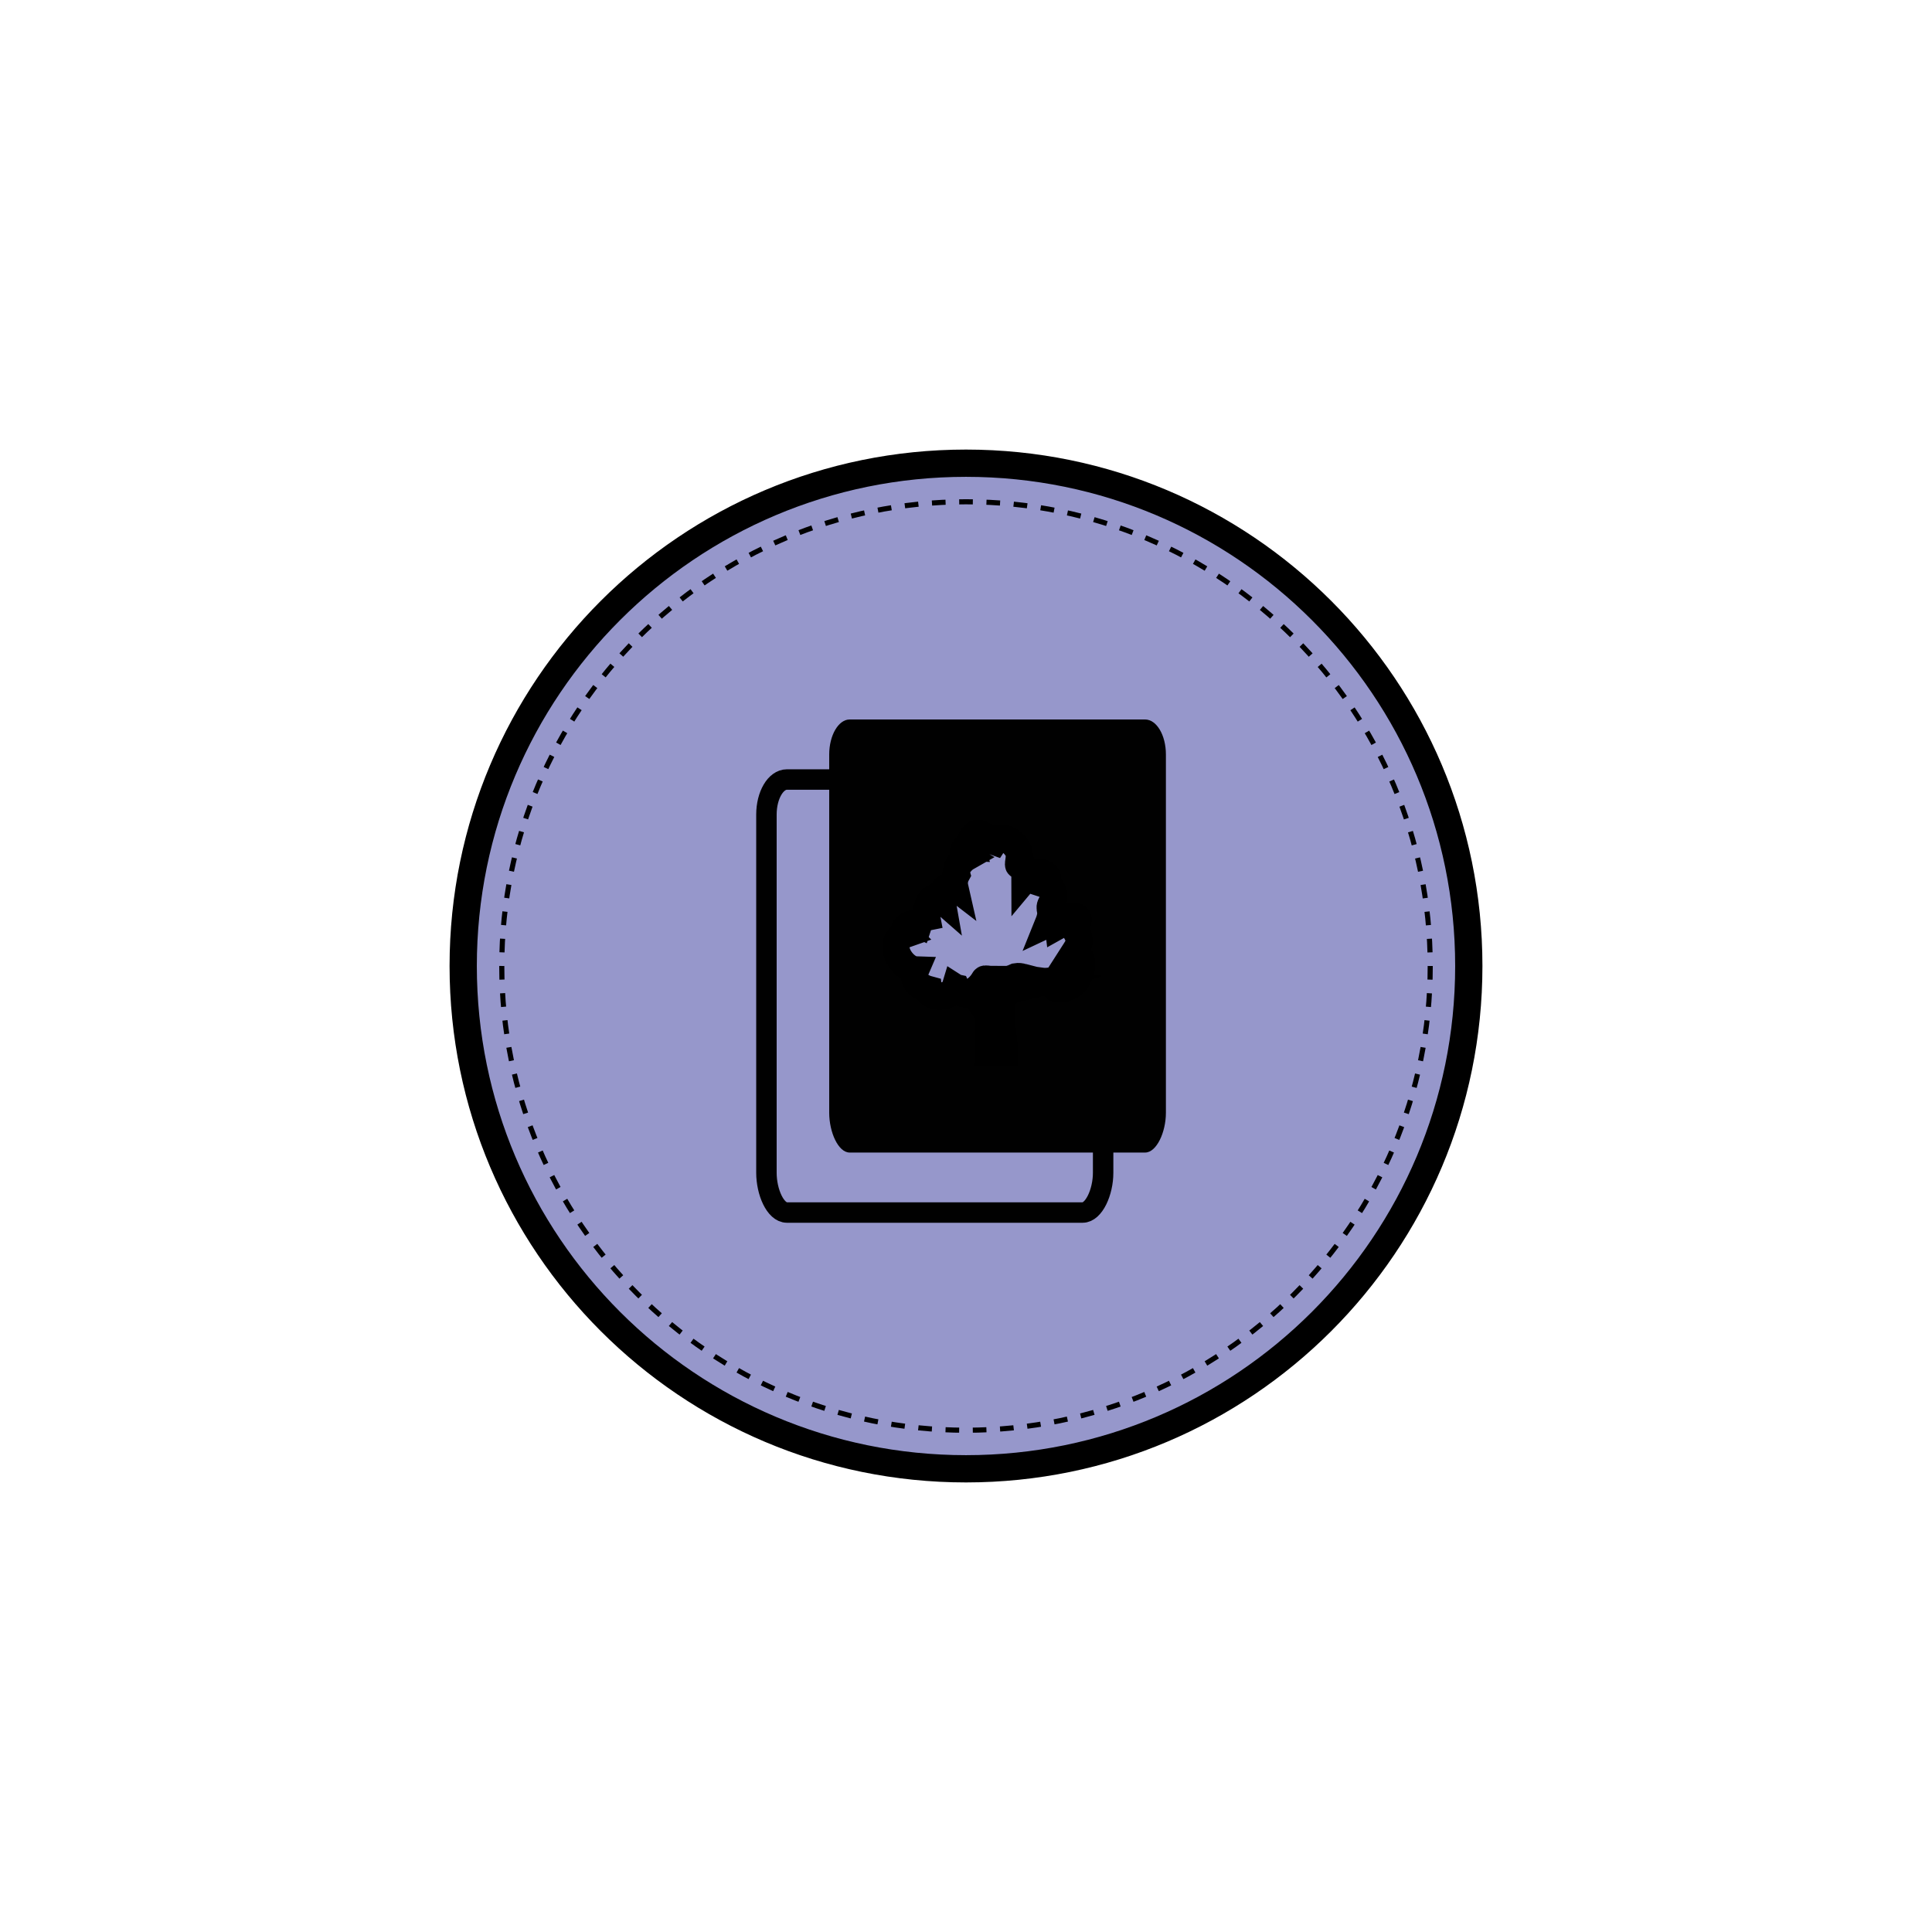
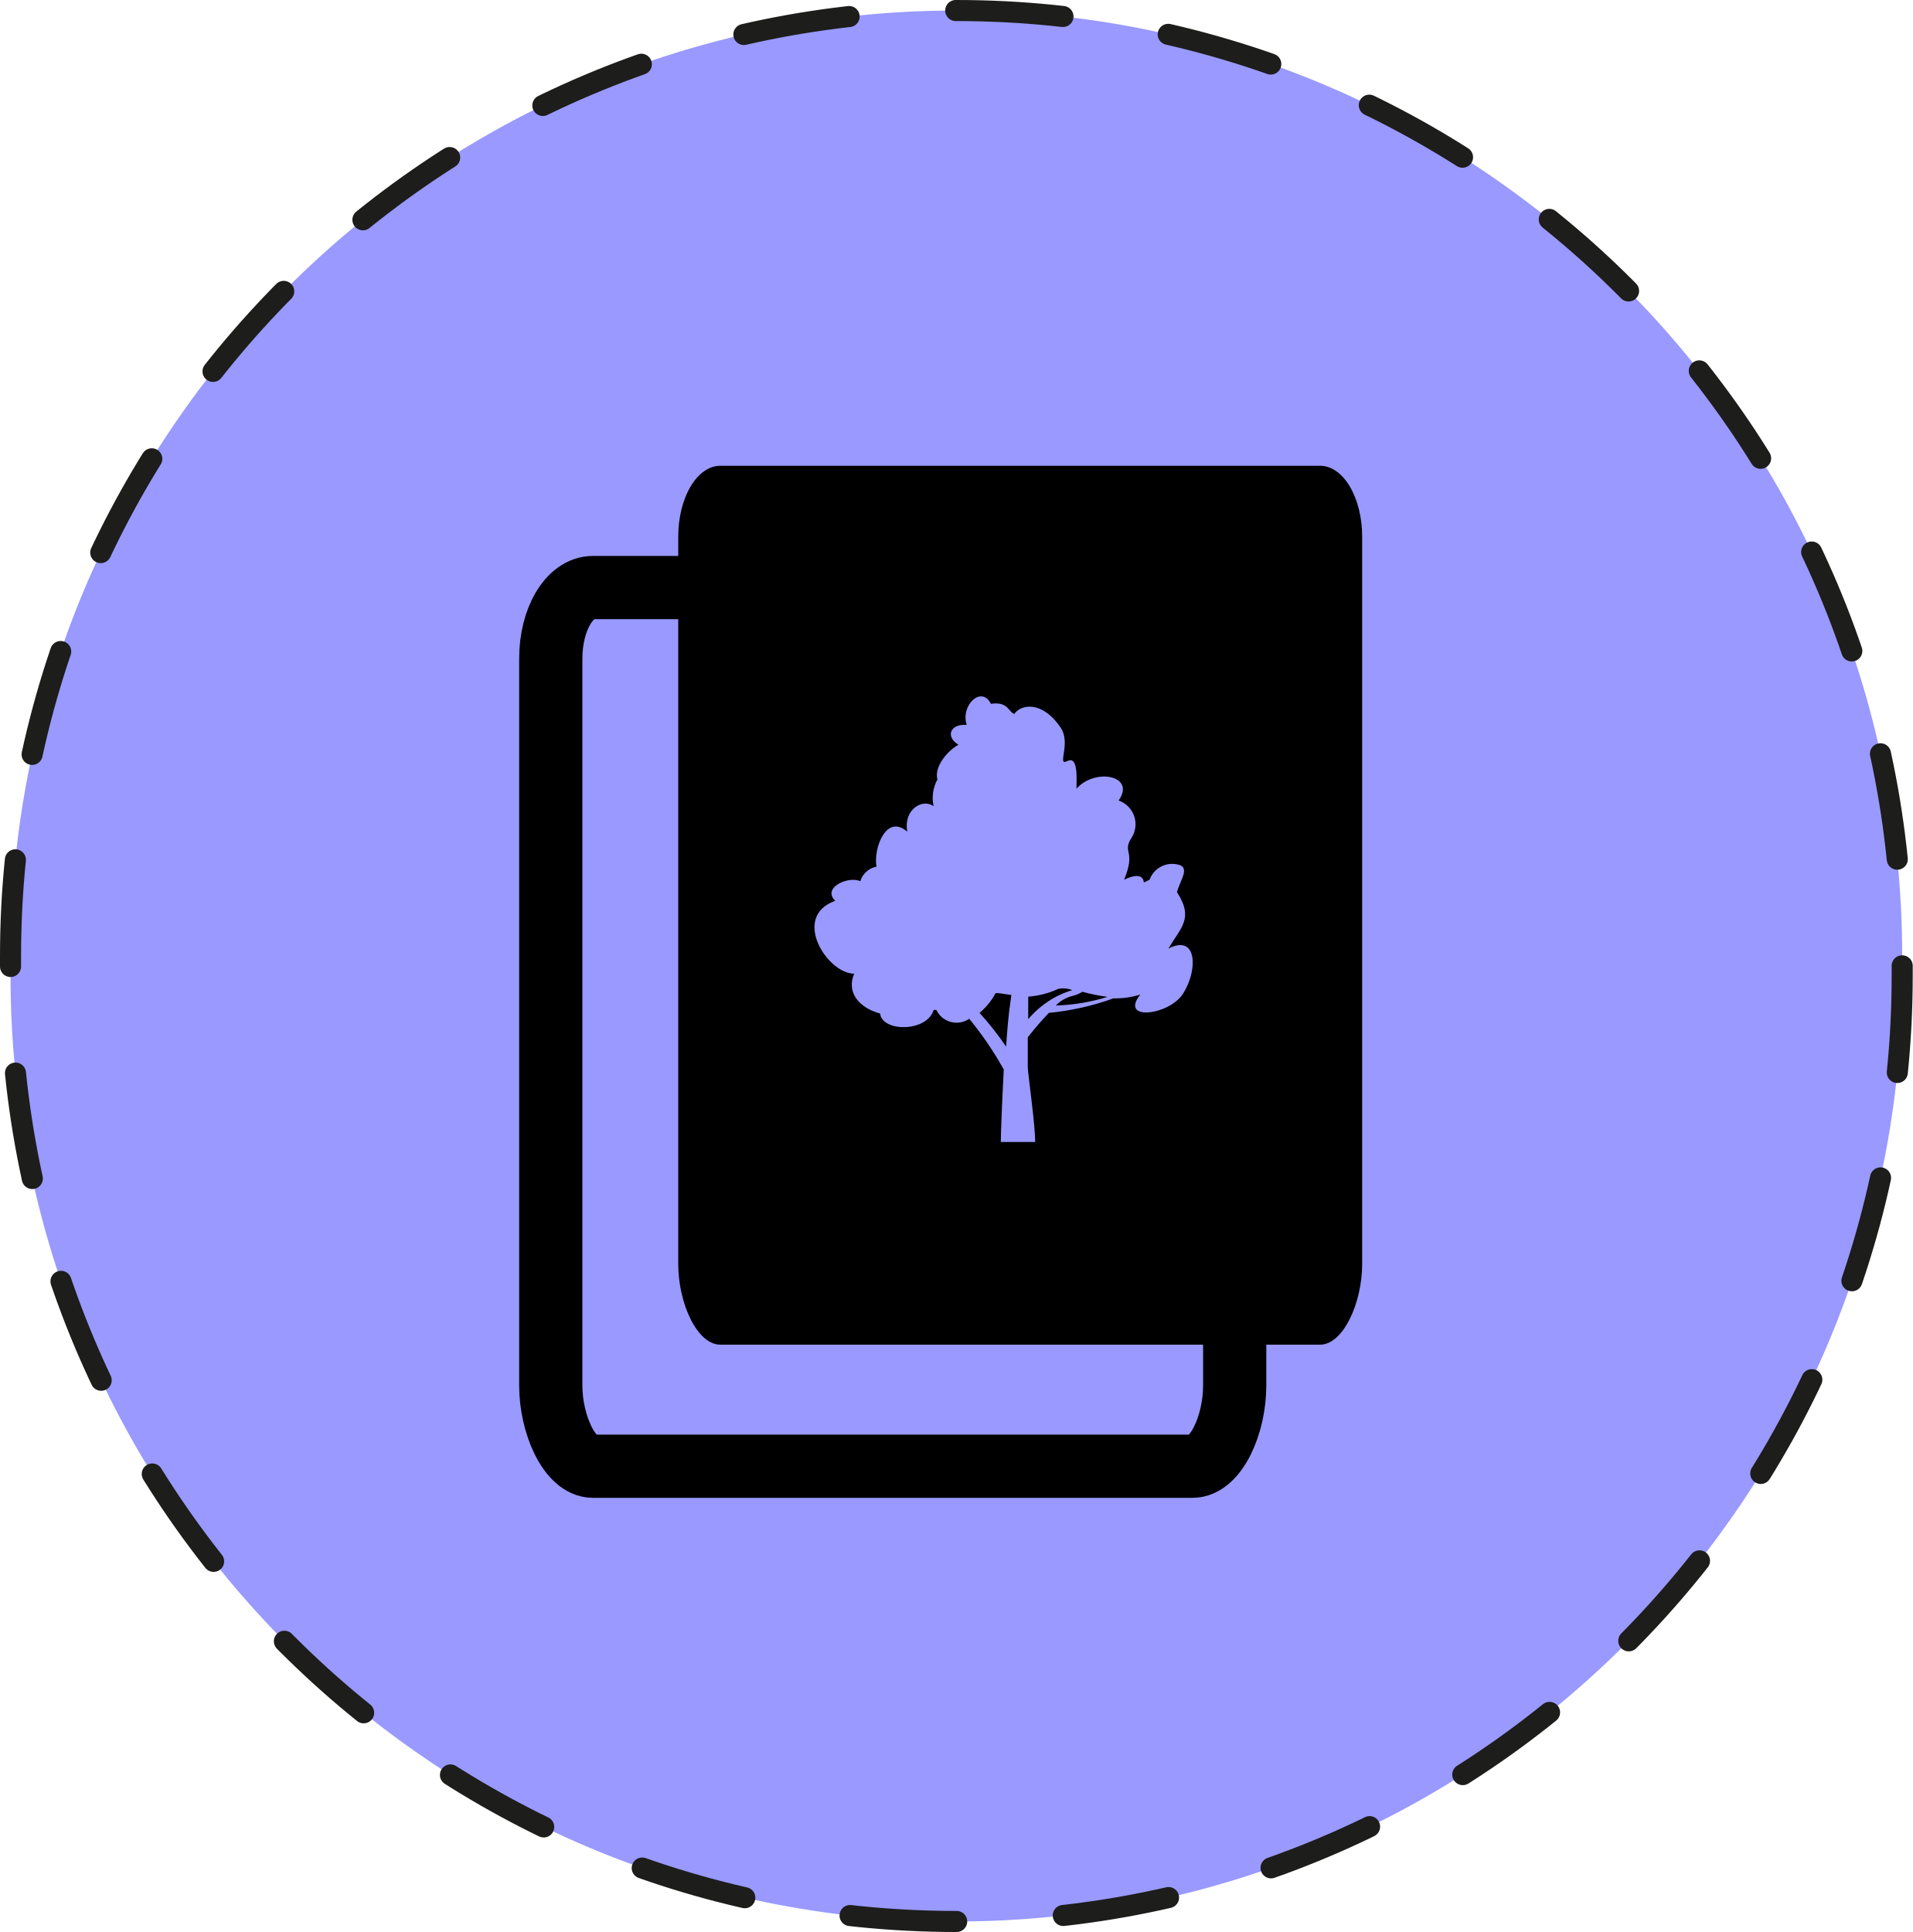
- <svg xmlns="http://www.w3.org/2000/svg" viewBox="0 0 283.46 283.46">
-   <circle cx="141.73" cy="141.73" r="73.77" fill="#9697cb" stroke="#000" stroke-miterlimit="10" stroke-width="4" />
-   <circle cx="141.73" cy="141.73" r="68.11" fill="none" stroke="#000" stroke-miterlimit="10" stroke-width="0.75" stroke-dasharray="2" />
-   <path d="M161.85,119.51v52.56c0,2.83-1.36,5.83-3,5.83H115.45c-1.68,0-3-3-3-5.83V119.51c0-2.84,1.36-5.14,3-5.14H158.8C160.49,114.37,161.85,116.67,161.85,119.51Z" fill="none" stroke="#010101" stroke-miterlimit="10" stroke-width="3" />
-   <path d="M171.06,110.7v52.56c0,2.84-1.36,5.84-3.05,5.84H124.66c-1.68,0-3-3-3-5.84V110.7c0-2.83,1.37-5.14,3-5.14H168C169.7,105.56,171.06,107.87,171.06,110.7Z" fill="#010101" />
-   <path d="M157.1,140.5c1-1.57,1.85-2.2.63-4.07.14-.85,1-1.85-.09-2a1.73,1.73,0,0,0-2,1.11c-.14.07-.28.13-.4.2-.05-.39-.36-.72-1.44-.21.89-2.2-.18-2,.55-3.08a1.8,1.8,0,0,0-.95-2.68c1.3-1.81-1.68-2.43-3-.85,0-.89-.11-2.28-.67-2-.77.39.31-1.26-.48-2.42-1.35-2-2.89-1.68-3.34-1-.44-.15-.45-.9-1.69-.73-.67-1.32-2.22.09-1.76,1.54-1.24-.07-1.52.91-.59,1.44-.83.47-1.76,1.62-1.52,2.51a2.75,2.75,0,0,0-.27,1.93c-.76-.58-2.2.2-1.91,1.84-1.52-1.33-2.47,1.24-2.22,2.54a1.57,1.57,0,0,0-1.18,1.05c-.85-.4-2.78.45-1.81,1.41-3.25,1.14-.58,5.2,1.37,5.27-.58,1.35.36,2.47,1.88,2.88.15,1.39,3.43,1.3,3.93-.34a.64.64,0,0,0,.19.08,1.61,1.61,0,0,0,2.38.63h0a23.92,23.92,0,0,1,2.44,3.62c-.12,2.27-.2,4.56-.21,5.24h2.44c0-1.16-.53-4.82-.54-5.42,0-.41,0-1.16,0-2.15a18.91,18.91,0,0,1,1.52-1.78,19,19,0,0,0,4.68-1.05,5.73,5.73,0,0,0,1.93-.28c-1.48,2,2,1.64,3,.07S159.17,139.37,157.1,140.5Zm-11.57,4c-.11.66-.2,1.77-.28,3a25.22,25.22,0,0,0-1.93-2.44,5,5,0,0,0,1.11-1.34c.08-.17.51,0,1.19,0C145.59,144.06,145.56,144.3,145.53,144.52Zm1.38,1c0-.51,0-1.05,0-1.63a6,6,0,0,0,2.17-.56,2,2,0,0,1,1,.09A6.7,6.7,0,0,0,146.91,145.5Zm2-.91a2.54,2.54,0,0,1,1.14-.67,2.31,2.31,0,0,0,.79-.32,13.45,13.45,0,0,0,1.81.37A13.69,13.69,0,0,1,148.9,144.59Z" fill="#9697cb" stroke="#000" stroke-miterlimit="10" stroke-width="4" />
+ <svg xmlns="http://www.w3.org/2000/svg" viewBox="0 0 90.78 91.71">
+   <rect x="0.5" y="0.5" width="89.78" height="90.71" rx="44.89" fill="#99f" />
+   <rect x="0.5" y="0.5" width="89.78" height="90.71" rx="44.89" fill="none" stroke="#1d1d1b" stroke-linecap="round" stroke-linejoin="round" stroke-dasharray="5.07 5.07" />
+   <path d="M58.6,31.26V65.77c0,1.86-.89,3.83-2,3.83H28.14c-1.11,0-2-2-2-3.83V31.26c0-1.86.89-3.37,2-3.37H56.6C57.71,27.89,58.6,29.4,58.6,31.26Z" fill="none" stroke="#000" stroke-miterlimit="10" stroke-width="3" />
+   <path d="M62.65,22.11H34.19c-1.11,0-2,1.51-2,3.37V60c0,1.86.89,3.83,2,3.83H62.65c1.11,0,2-2,2-3.83V25.48C64.65,23.62,63.76,22.11,62.65,22.11Zm-6.53,25.1c-.69,1-3,1.26-2,0a3.94,3.94,0,0,1-1.27.18,12.57,12.57,0,0,1-3.07.69,15,15,0,0,0-1,1.16c0,.66,0,1.15,0,1.42s.36,2.79.35,3.55H47.5c0-.44.06-1.94.14-3.44A16.07,16.07,0,0,0,46,48.36a1.06,1.06,0,0,1-1.56-.42l-.13,0C44,49,41.87,49,41.77,48.11c-1-.27-1.61-1-1.23-1.89-1.28,0-3-2.71-.9-3.46-.64-.63.63-1.19,1.19-.93a1,1,0,0,1,.77-.69c-.16-.85.46-2.54,1.46-1.66-.19-1.08.75-1.59,1.25-1.21A1.84,1.84,0,0,1,44.49,37c-.16-.59.45-1.34,1-1.65-.61-.35-.43-1,.39-.94-.3-.95.71-1.88,1.15-1,.82-.12.82.38,1.11.48.3-.45,1.31-.66,2.2.65.51.76-.2,1.85.31,1.59s.45.73.44,1.31c.88-1,2.84-.63,2,.56a1.19,1.19,0,0,1,.62,1.76c-.48.74.23.58-.36,2,.71-.34.91-.13.94.13l.27-.13a1.14,1.14,0,0,1,1.3-.73c.68.11.14.76,0,1.32.8,1.23.21,1.65-.41,2.68C56.85,44.3,56.86,46.11,56.12,47.21Z" />
+   <path d="M52.56,47.32a9,9,0,0,1-2.45.41,1.65,1.65,0,0,1,.74-.44,1.65,1.65,0,0,0,.52-.21A9.62,9.62,0,0,0,52.56,47.32Z" />
+   <path d="M50.89,47a4.39,4.39,0,0,0-2.09,1.38c0-.33,0-.69,0-1.07a4.14,4.14,0,0,0,1.43-.37A1.16,1.16,0,0,1,50.89,47Z" />
+   <path d="M48,47.23l-.06.45c-.07.44-.13,1.17-.19,2a14.76,14.76,0,0,0-1.26-1.6,3.14,3.14,0,0,0,.73-.88C47.22,47.08,47.5,47.17,48,47.23Z" />
</svg>
